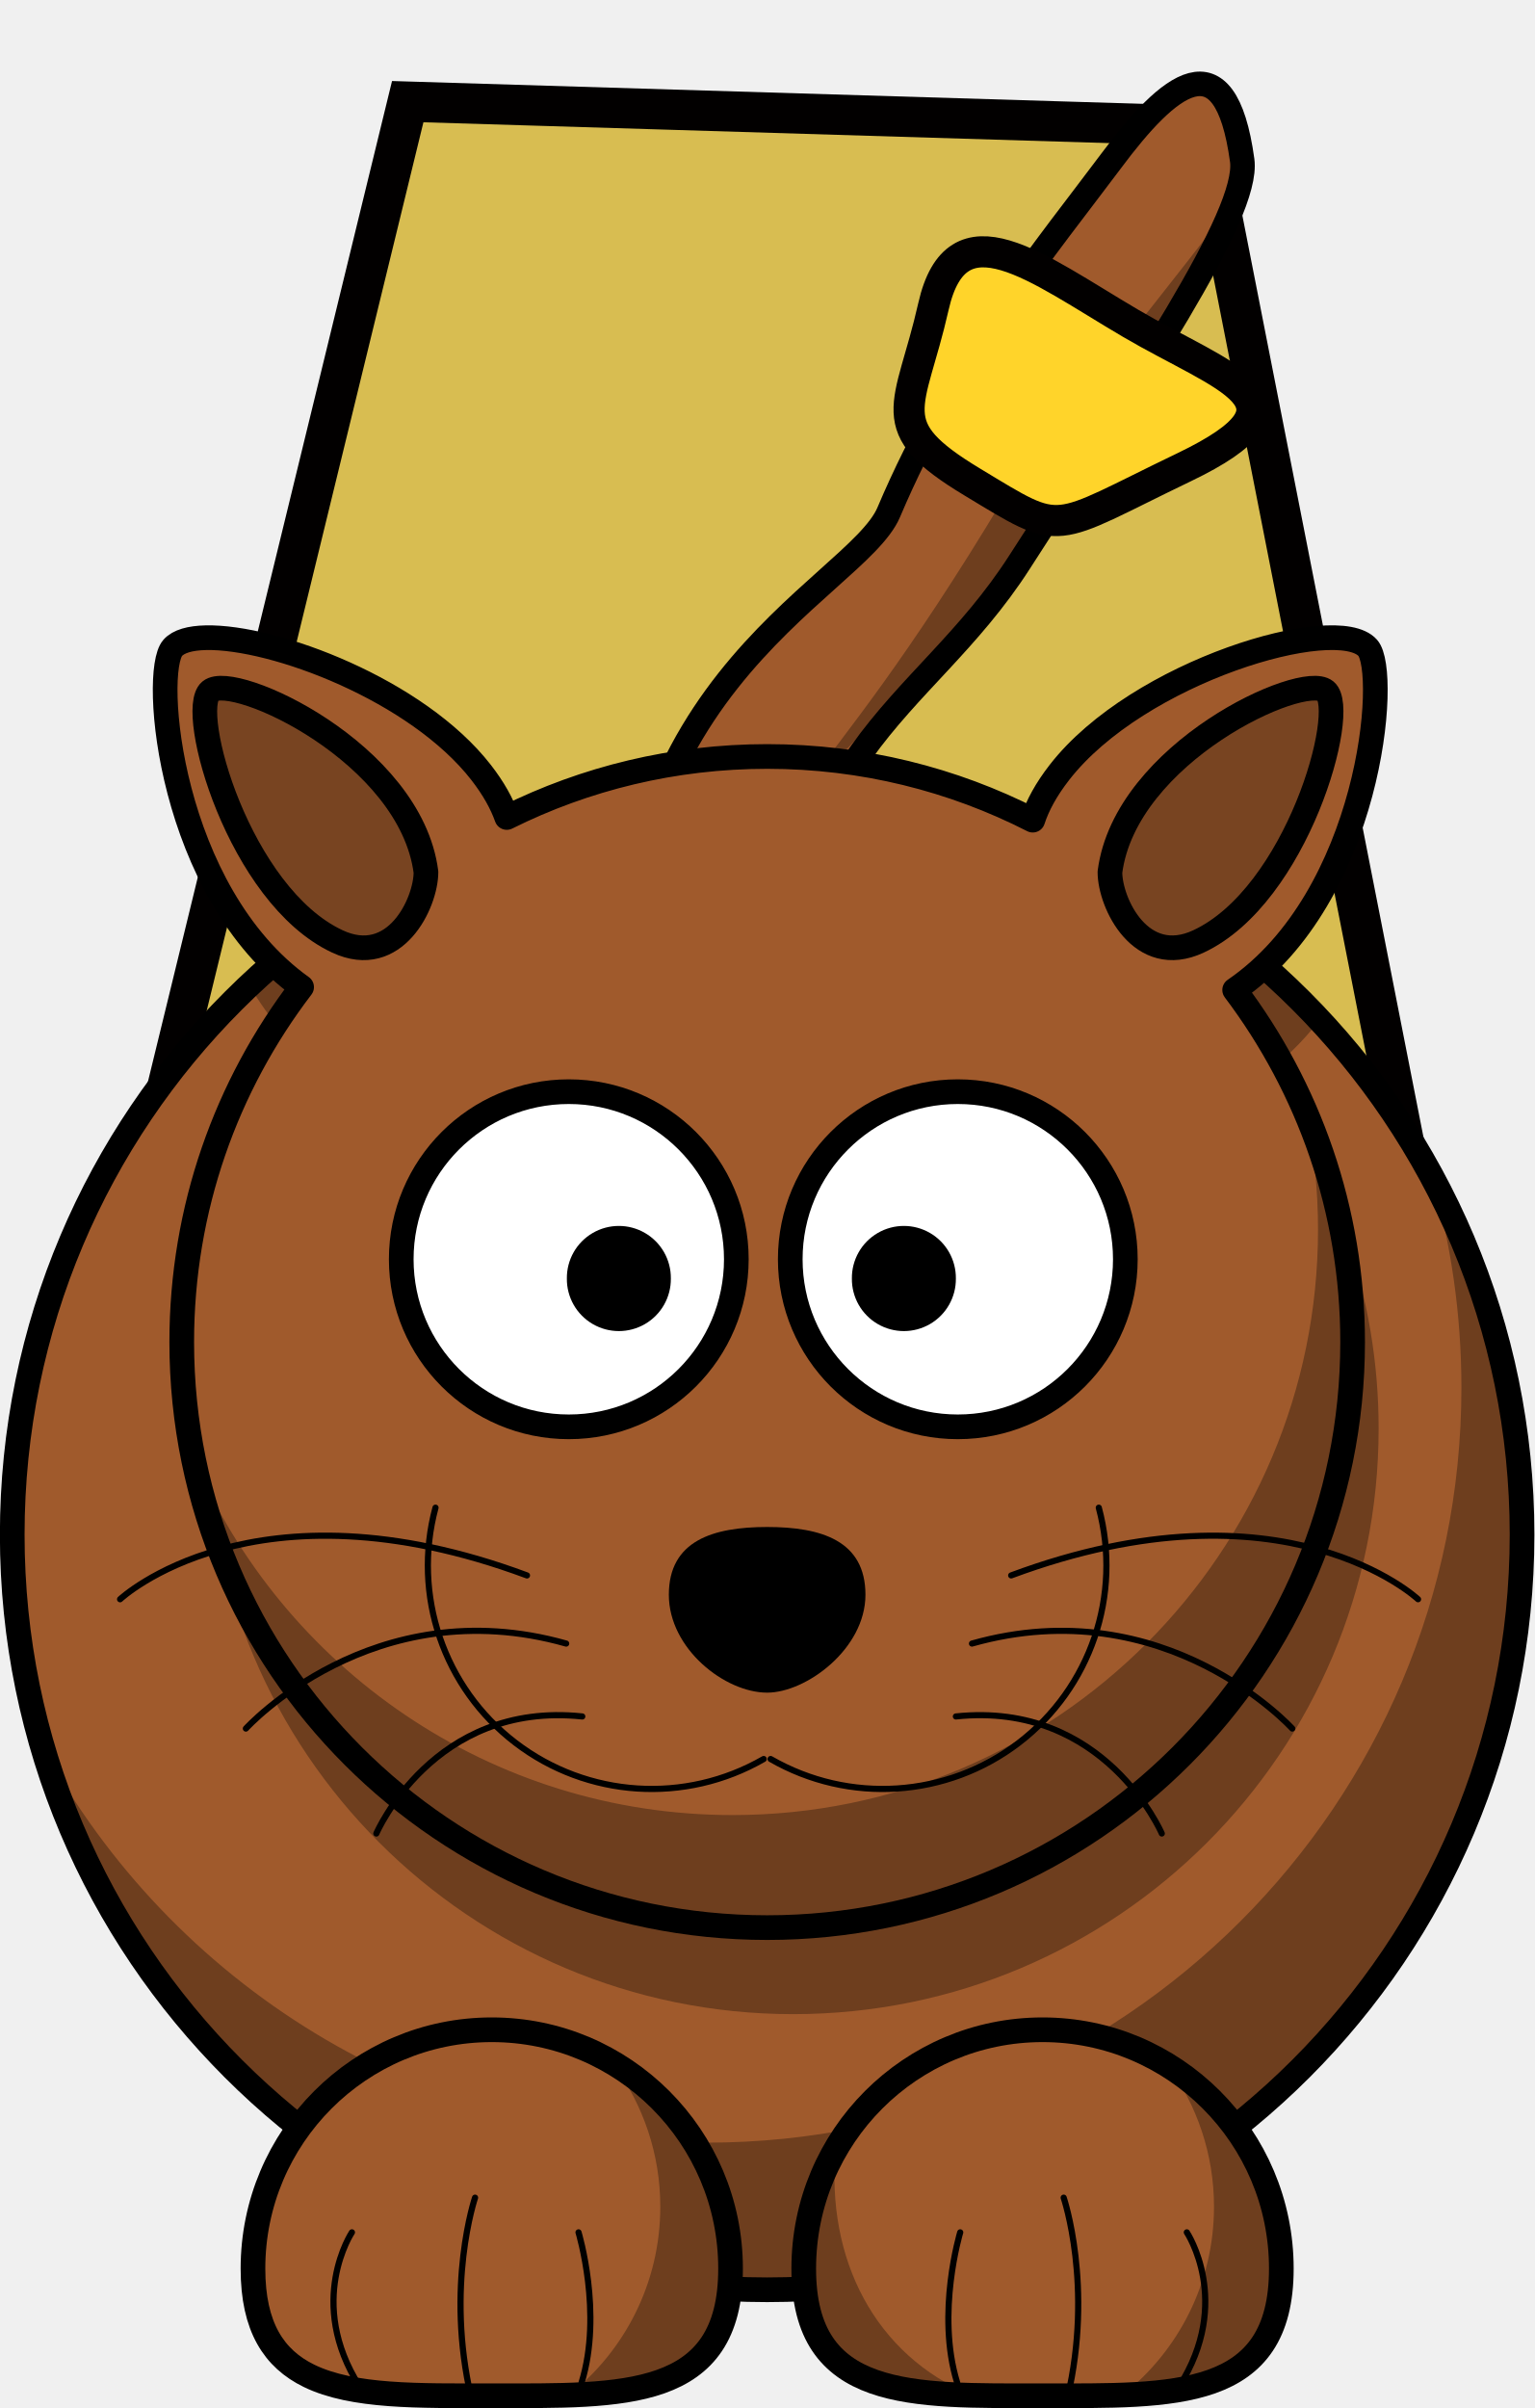
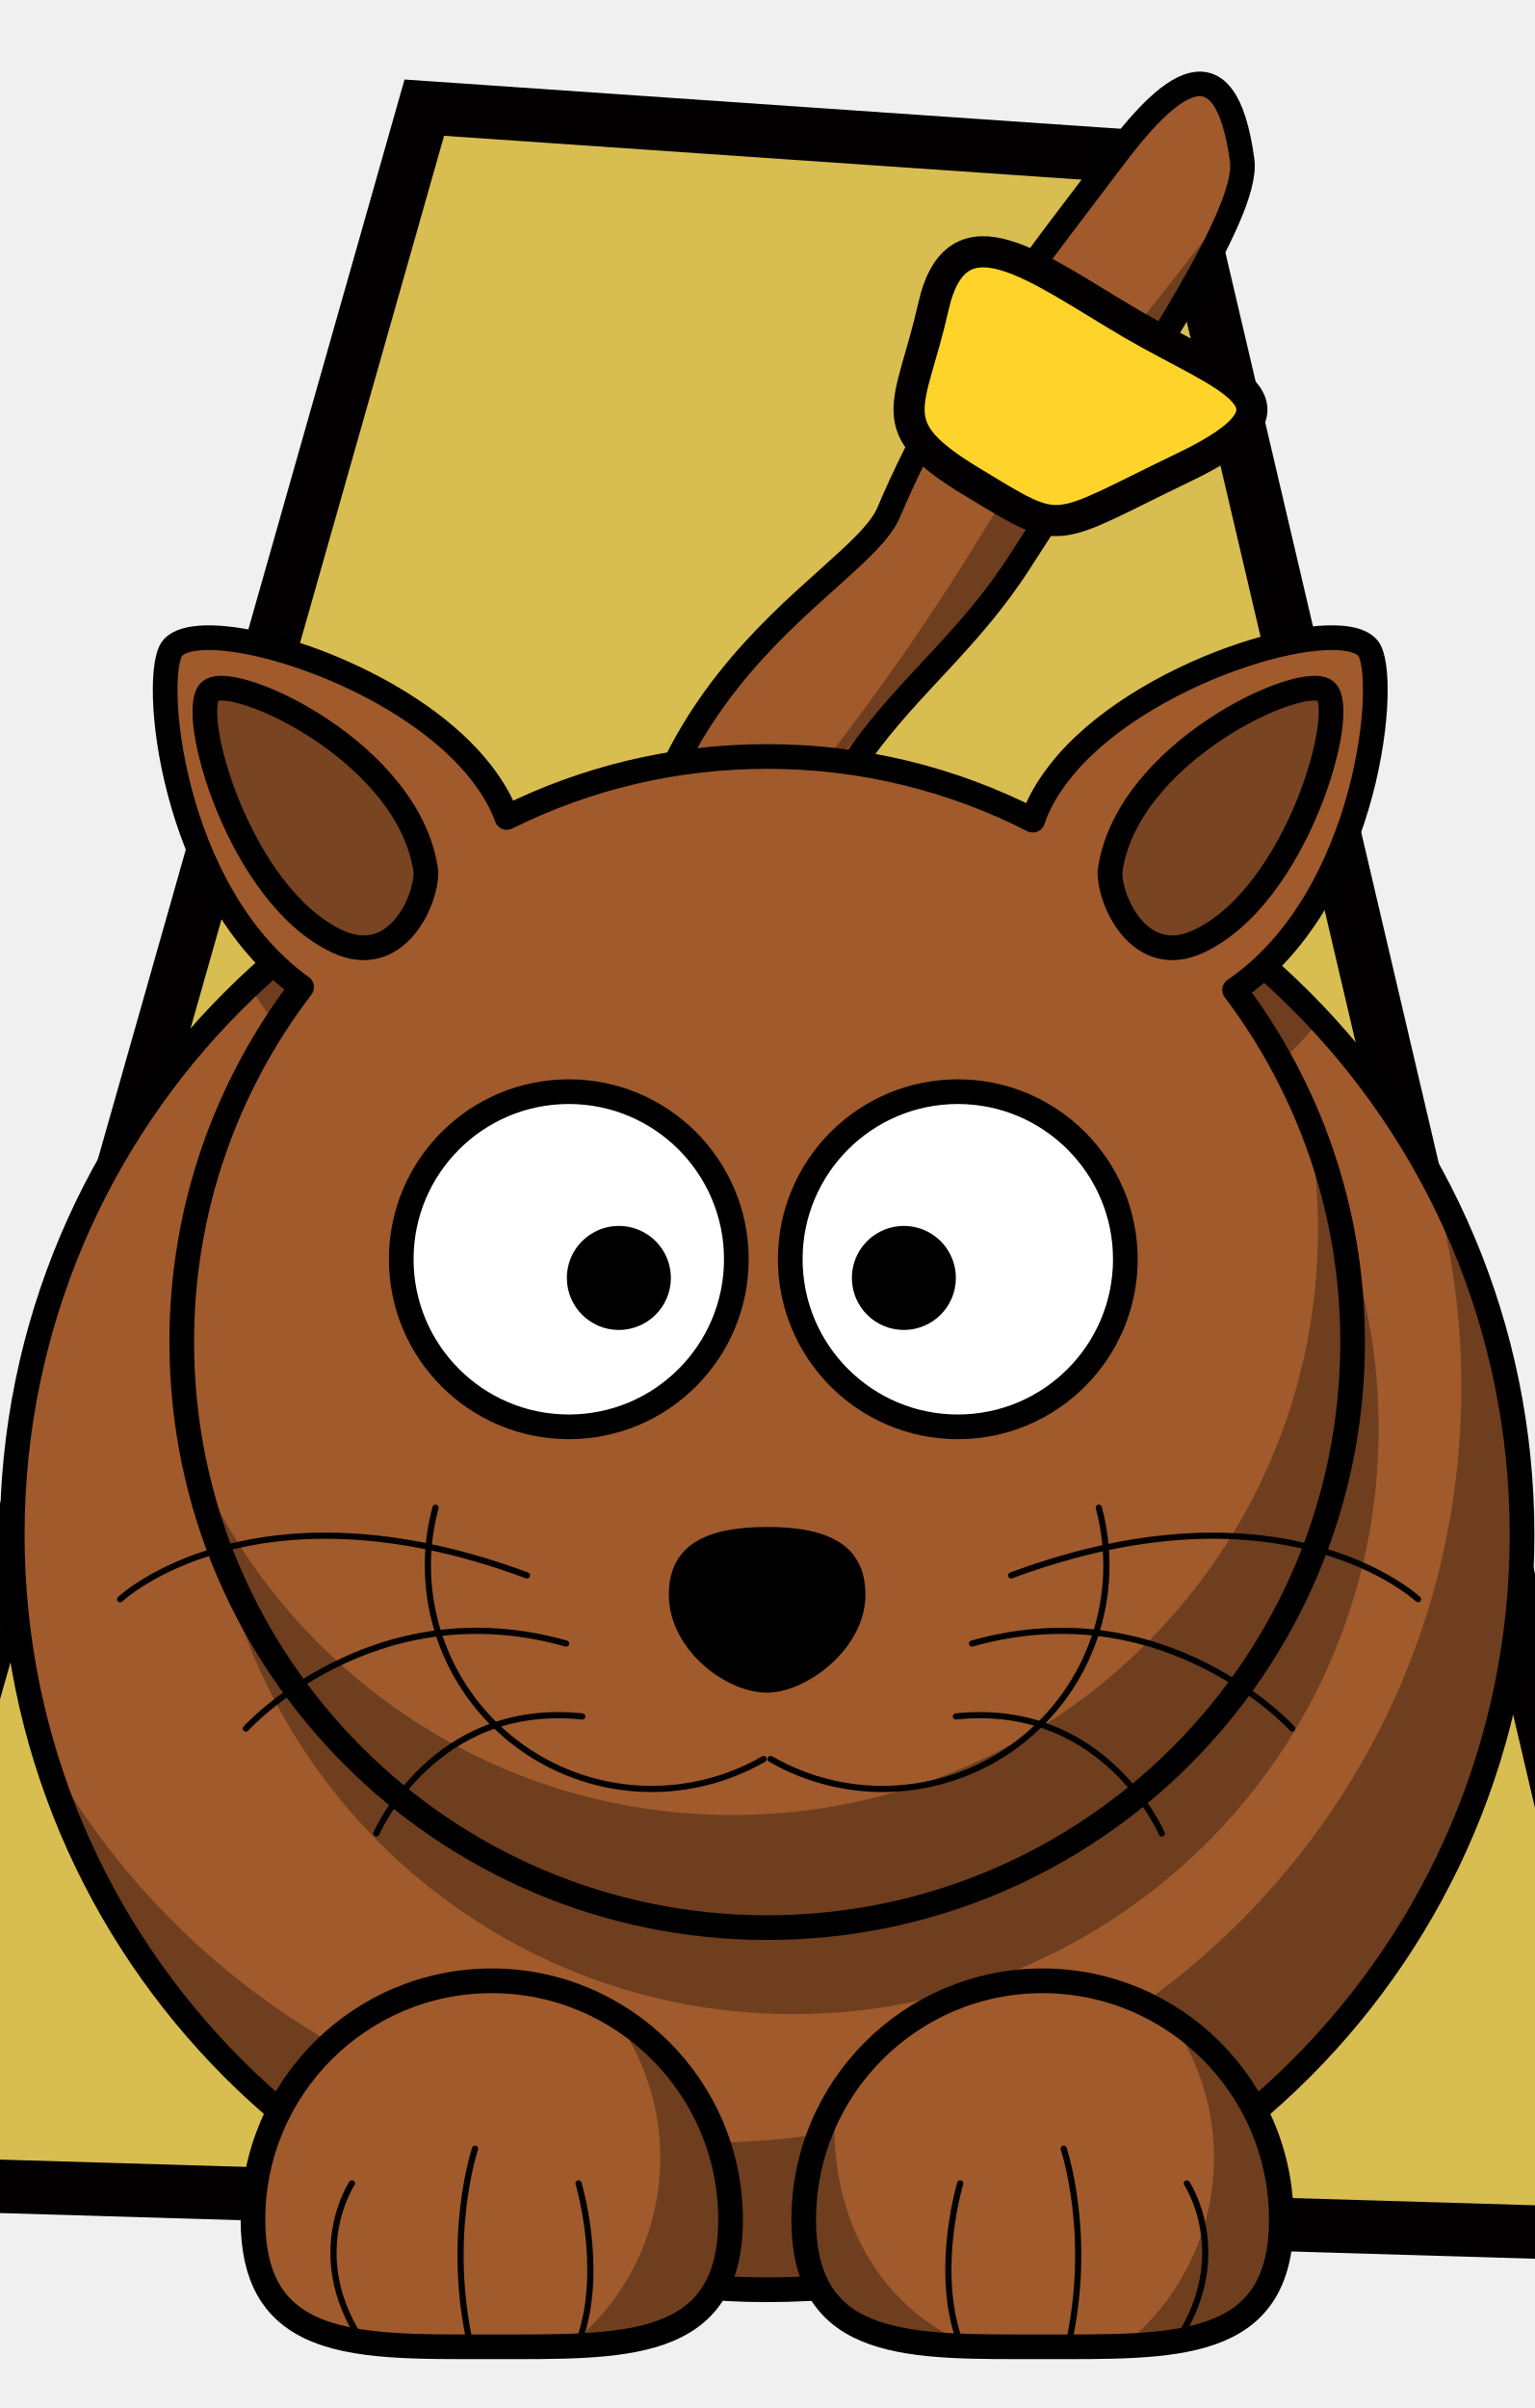
<svg xmlns="http://www.w3.org/2000/svg" version="1.0" width="250.772" height="393.489" id="svg2">
  <defs id="defs4" />
-   <path style="fill:#d8bd51;fill-opacity:1;stroke:#020000;stroke-width:6.582;stroke-miterlimit:4;stroke-opacity:1;stroke-dasharray:none" d="M 66.641,16.61 196.827,20.568 242.207,251.469 9.979,248.83 z" id="rect4012" />
+   <path style="fill:#d8bd51;fill-opacity:1;stroke:#020000;stroke-width:8.73;stroke-miterlimit:4;stroke-opacity:1;stroke-dasharray:none" d="M 69.35,17.594 192.236,26.044 271.754,365.354 -26.919,356.463 z" id="rect4012" />
  <g id="g3231" transform="translate(240.4695,-177.413)" style="stroke-width:1.008;stroke-miterlimit:4;stroke-dasharray:none">
    <path d="m -136.625,354.303 c -9.443,-63.582 36.021,-80.434 41.41,-93.169 10.665,-25.2 26.361,-44.035 36.402,-57.485 9.316,-12.48 18.582,-20.454 21.372,-0.032 1.214,8.885 -17.211,35.763 -36.37,65.623 -16.342,25.469 -39.522,29.665 -39.522,83.804 1e-5,46.024 -22.033,1.259 -23.292,1.259 z" id="path3229-0" style="fill:#a05a2c;fill-opacity:1;fill-rule:evenodd;stroke:#000000;stroke-width:4.008;stroke-linecap:butt;stroke-linejoin:miter;stroke-miterlimit:4;stroke-opacity:1;stroke-dasharray:none" />
    <path d="m -39.955,211.84 c -17.269,22.425 -33.322,41.752 -36.472,47.001 -31.962,53.269 -39.429,46.402 -43.429,77.04 -2.42,18.54 -3.16,30.9 -7.562,28.719 6.792,9.204 11.301,14.087 15.062,-14.719 6.056,-46.38 -2.842,-36.296 10.628,-50.408 23.773,-24.907 68.516,-82.256 61.773,-87.634 z" id="path3334-4" style="fill:#000000;fill-opacity:0.314;fill-rule:evenodd;stroke:none" />
  </g>
  <path style="fill:#a05a2c;fill-opacity:1;fill-rule:nonzero;stroke:#000000;stroke-width:4.032;stroke-linecap:round;stroke-linejoin:round;stroke-miterlimit:4;stroke-opacity:1;stroke-dasharray:none" id="path2383" d="m 248.772,250.783 a 123.386,123.386 0 1 1 -246.772,0 123.386,123.386 0 1 1 246.772,0 z" />
  <g id="g3201" transform="translate(-879.596,381.6322)">
    <path d="M 105.871,146.283 C 96.428,82.701 160.27,78.423 153.085,53.114 145.612,26.79 116.573,34.228 101.464,30.451 86.356,26.674 88.585,12.717 97.687,5.27 c 6.925,-5.666 63.548,-8.729 76.802,32.735 18.437,57.679 -45.326,52.88 -45.326,107.019 1e-5,46.024 -22.033,1.259 -23.292,1.259 z" id="path3229" style="fill:#a05a2c;fill-opacity:1;fill-rule:evenodd;stroke:#000000;stroke-width:4;stroke-linecap:butt;stroke-linejoin:miter;stroke-miterlimit:4;stroke-opacity:1;stroke-dasharray:none" />
    <path d="m 159.08,15.535 c 3.32,4.186 6.042,9.138 7.906,14.969 18.437,57.679 -45.313,52.892 -45.312,107.031 1e-5,18.697 -3.66,22.4 -8.062,20.219 6.792,9.204 15.563,16.331 15.562,-12.719 -1e-5,-54.139 63.749,-49.352 45.312,-107.031 -3.13,-9.793 -8.664,-17.091 -15.406,-22.469 z m -68.156,6.406 c 1.117,3.776 4.393,6.966 10.531,8.5 10.768,2.692 28.618,-0.301 40.688,7.281 -10.616,-16.849 -34.839,-11.444 -48.188,-14.781 -1.112,-0.278 -2.103,-0.618 -3.031,-1 z" id="path3334" style="fill:#000000;fill-opacity:0.314;fill-rule:evenodd;stroke:none" />
  </g>
-   <path style="fill:#000000;fill-opacity:0.314;fill-rule:nonzero;stroke:none;stroke-width:1.008;stroke-miterlimit:4;stroke-dasharray:none" id="path3306" d="m 79.236,136.347 c -14.361,5.803 -27.382,14.23 -38.469,24.688 3.242,5.518 7.449,10.589 12.781,14.406 -12.298,16.098 -19.594,36.193 -19.594,58 -10e-6,52.819 42.868,95.688 95.688,95.688 52.819,1e-5 95.687,-42.868 95.688,-95.688 -1e-5,-21.6 -7.194,-41.511 -19.281,-57.531 3.723,-2.547 6.888,-5.693 9.594,-9.188 -10.566,-11.339 -23.219,-20.706 -37.375,-27.438 -0.304,0.361 -0.59,0.726 -0.875,1.094 -2.157,2.779 -3.554,5.361 -4.344,7.781 -13.035,-6.655 -27.776,-10.406 -43.406,-10.406 -15.285,1e-5 -29.742,3.586 -42.562,9.969 -0.813,-2.293 -2.162,-4.734 -4.188,-7.344 -1.084,-1.396 -2.323,-2.74 -3.656,-4.031 z" />
+   <path style="fill:#000000;fill-opacity:0.314;fill-rule:nonzero;stroke:none" id="path3306" d="m 79.236,136.347 c -14.361,5.803 -27.382,14.23 -38.469,24.688 3.242,5.518 7.449,10.589 12.781,14.406 -12.298,16.098 -19.594,36.193 -19.594,58 -10e-6,52.819 42.868,95.688 95.688,95.688 52.819,1e-5 95.687,-42.868 95.688,-95.688 -1e-5,-21.6 -7.194,-41.511 -19.281,-57.531 3.723,-2.547 6.888,-5.693 9.594,-9.188 -10.566,-11.339 -23.219,-20.706 -37.375,-27.438 -0.304,0.361 -0.59,0.726 -0.875,1.094 -2.157,2.779 -3.554,5.361 -4.344,7.781 -13.035,-6.655 -27.776,-10.406 -43.406,-10.406 -15.285,1e-5 -29.742,3.586 -42.562,9.969 -0.813,-2.293 -2.162,-4.734 -4.188,-7.344 -1.084,-1.396 -2.323,-2.74 -3.656,-4.031 z" />
  <path style="fill:#a05a2c;fill-opacity:1;fill-rule:nonzero;stroke:#000000;stroke-width:4.032;stroke-linecap:round;stroke-linejoin:round;stroke-miterlimit:4;stroke-opacity:1;stroke-dasharray:none" id="path2385" d="m 33.642,104.208 c -2.565,0.057 -4.46,0.587 -5.406,1.656 -3.487,3.939 -0.59,39.934 21.062,55.438 -12.298,16.098 -19.594,36.193 -19.594,58 0,52.819 42.868,95.688 95.688,95.688 52.819,0 95.687,-42.868 95.688,-95.688 0,-21.6 -7.194,-41.511 -19.281,-57.531 22.265,-15.232 25.273,-51.927 21.75,-55.906 -5.047,-5.701 -37.514,3.767 -50.406,20.375 -2.157,2.779 -3.554,5.361 -4.344,7.781 -13.035,-6.655 -27.776,-10.406 -43.406,-10.406 -15.285,0 -29.742,3.586 -42.562,9.969 -0.813,-2.293 -2.162,-4.734 -4.188,-7.344 -10.475,-13.494 -33.886,-22.278 -45,-22.031 z" />
-   <path style="fill:#000000;fill-opacity:0.314;fill-rule:nonzero;stroke:none;stroke-width:1.008;stroke-miterlimit:4;stroke-dasharray:none" id="path3293" d="m 213.58,182.222 c 1.203,6.045 1.844,12.289 1.844,18.688 -1e-5,52.819 -42.868,95.688 -95.688,95.688 -39.615,0 -73.624,-24.098 -88.156,-58.438 8.771,43.79 47.453,76.844 93.812,76.844 52.819,-3e-5 95.687,-42.868 95.688,-95.688 0,-13.154 -2.684,-25.69 -7.5,-37.094 z" />
+   <path style="fill:#000000;fill-opacity:0.314;fill-rule:nonzero;stroke:none" id="path3293" d="m 213.58,182.222 c 1.203,6.045 1.844,12.289 1.844,18.688 -1e-5,52.819 -42.868,95.688 -95.688,95.688 -39.615,0 -73.624,-24.098 -88.156,-58.438 8.771,43.79 47.453,76.844 93.812,76.844 52.819,-3e-5 95.687,-42.868 95.688,-95.688 0,-13.154 -2.684,-25.69 -7.5,-37.094 z" />
  <path style="fill:#ffffff;fill-opacity:1;fill-rule:nonzero;stroke:#000000;stroke-width:4.032;stroke-linecap:round;stroke-linejoin:round;stroke-miterlimit:4;stroke-opacity:1;stroke-dasharray:none" id="path2387" d="m 120.35,205.773 a 27.384,27.384 0 1 1 -54.768,0 27.384,27.384 0 1 1 54.768,0 z" />
-   <path style="fill:#ffffff;fill-opacity:1;fill-rule:nonzero;stroke:#000000;stroke-width:4.032;stroke-linecap:round;stroke-linejoin:round;stroke-miterlimit:4;stroke-opacity:1;stroke-dasharray:none" id="path2391" d="m 183.932,205.773 a 27.384,27.384 0 1 1 -54.768,0 27.384,27.384 0 1 1 54.768,0 z" />
-   <path style="fill:#000000;fill-opacity:1;fill-rule:nonzero;stroke:none;stroke-width:1.008;stroke-miterlimit:4;stroke-dasharray:none" id="path2393" d="m 109.648,208.92 a 8.499,8.499 0 1 1 -16.997,0 8.499,8.499 0 1 1 16.997,0 z" />
-   <path style="fill:#000000;fill-opacity:1;fill-rule:nonzero;stroke:none;stroke-width:1.008;stroke-miterlimit:4;stroke-dasharray:none" id="path2395" d="m 156.233,208.92 a 8.499,8.499 0 1 1 -16.997,0 8.499,8.499 0 1 1 16.997,0 z" />
-   <path style="fill:#000000;fill-opacity:1;fill-rule:nonzero;stroke:none;stroke-width:1.008;stroke-miterlimit:4;stroke-dasharray:none" id="path2397" d="m 141.453,260.598 c 0,8.83 -9.67,15.996 -16.067,15.996 -6.891,0 -16.067,-7.166 -16.067,-15.996 0,-8.83 7.198,-11.074 16.067,-11.074 8.869,0 16.067,2.244 16.067,11.074 z" />
+   <path style="fill:#ffffff;fill-opacity:1;fill-rule:nonzero;stroke:#000000;stroke-width:4.032;stroke-linecap:round;stroke-linejoin:round;stroke-miterlimit:4;stroke-opacity:1;stroke-dasharray:none" id="path2391" d="m 183.932,205.773 a 27.384,27.384 0 0 1 -54.768,0 27.384,27.384 0 1 1 54.768,0 z" />
+   <path style="fill:#000000;fill-opacity:1;fill-rule:nonzero;stroke:none" id="path2393" d="m 109.648,208.92 a 8.499,8.499 0 0 1 -16.997,0 8.499,8.499 0 1 1 16.997,0 z" />
+   <path style="fill:#000000;fill-opacity:1;fill-rule:nonzero;stroke:none" id="path2395" d="m 156.233,208.92 a 8.499,8.499 0 0 1 -16.997,0 8.499,8.499 0 1 1 16.997,0 z" />
+   <path style="fill:#000000;fill-opacity:1;fill-rule:nonzero;stroke:none" id="path2397" d="m 141.453,260.598 c 0,8.83 -9.67,15.996 -16.067,15.996 -6.891,0 -16.067,-7.166 -16.067,-15.996 0,-8.83 7.198,-11.074 16.067,-11.074 8.869,0 16.067,2.244 16.067,11.074 z" />
  <g id="g3178" transform="translate(-202.5983,-242.5637)" style="stroke-width:1.008;stroke-miterlimit:4;stroke-dasharray:none">
    <path style="fill:none;stroke:#000000;stroke-width:1.076;stroke-linecap:round;stroke-linejoin:round;stroke-miterlimit:4;stroke-opacity:1;stroke-dasharray:none" id="path2400" transform="matrix(0.937483,0,0,0.9354839,13.9934,33.33157)" d="M 392.751,487.022 A 39.03,39.03 0 0 1 335.535,530.925" />
    <path style="fill:none;stroke:#000000;stroke-width:1.076;stroke-linecap:round;stroke-linejoin:round;stroke-miterlimit:4;stroke-opacity:1;stroke-dasharray:none" id="path3176" transform="matrix(-0.937483,0,0,0.9354839,641.9756,33.33157)" d="M 392.751,487.022 A 39.03,39.03 0 0 1 335.535,530.925" />
  </g>
-   <path style="fill:#000000;fill-opacity:0.314;fill-rule:nonzero;stroke:none;stroke-width:1.008;stroke-miterlimit:4;stroke-dasharray:none" id="path3339" d="m 233.955,192.16 c 3.202,10.975 4.906,22.589 4.906,34.594 10e-6,68.109 -55.266,123.375 -123.375,123.375 -46.825,0 -87.598,-26.132 -108.5,-64.594 15.023,51.2 62.367,88.625 118.406,88.625 68.109,0 123.375,-55.266 123.375,-123.375 0,-21.21 -5.373,-41.186 -14.812,-58.625 z" />
+   <path style="fill:#000000;fill-opacity:0.314;fill-rule:nonzero;stroke:none" id="path3339" d="m 233.955,192.16 c 3.202,10.975 4.906,22.589 4.906,34.594 10e-6,68.109 -55.266,123.375 -123.375,123.375 -46.825,0 -87.598,-26.132 -108.5,-64.594 15.023,51.2 62.367,88.625 118.406,88.625 68.109,0 123.375,-55.266 123.375,-123.375 0,-21.21 -5.373,-41.186 -14.812,-58.625 z" />
  <g id="g3188" transform="translate(-200.0764,-248.2294)" style="stroke-width:1;stroke-miterlimit:4;stroke-dasharray:none">
    <path style="fill:none;stroke:#000000;stroke-width:1;stroke-linecap:round;stroke-linejoin:miter;stroke-miterlimit:4;stroke-opacity:1;stroke-dasharray:none" id="path3182" d="m 365.347,505.667 c 44.674,-16.608 66.504,3.893 66.504,3.893" />
    <path style="fill:none;stroke:#000000;stroke-width:1;stroke-linecap:round;stroke-linejoin:miter;stroke-miterlimit:4;stroke-opacity:1;stroke-dasharray:none" id="path3184" d="m 358.94,516.803 c 31.633,-8.958 52.351,13.887 52.351,13.887" />
    <path style="fill:none;stroke:#000000;stroke-width:1;stroke-linecap:round;stroke-linejoin:miter;stroke-miterlimit:4;stroke-opacity:1;stroke-dasharray:none" id="path3186" d="m 356.309,528.714 c 24.338,-2.576 33.657,19.126 33.657,19.126" />
  </g>
  <g id="g3193" transform="matrix(-1,0,0,1,451.4784,-248.2294)" style="stroke-width:1.008;stroke-miterlimit:4;stroke-dasharray:none">
    <path style="fill:none;stroke:#000000;stroke-width:1.008;stroke-linecap:round;stroke-linejoin:miter;stroke-miterlimit:4;stroke-opacity:1;stroke-dasharray:none" id="path3195" d="m 365.347,505.667 c 44.674,-16.608 66.504,3.893 66.504,3.893" />
    <path style="fill:none;stroke:#000000;stroke-width:1.008;stroke-linecap:round;stroke-linejoin:miter;stroke-miterlimit:4;stroke-opacity:1;stroke-dasharray:none" id="path3197" d="m 358.94,516.803 c 31.633,-8.958 52.351,13.887 52.351,13.887" />
    <path style="fill:none;stroke:#000000;stroke-width:1.008;stroke-linecap:round;stroke-linejoin:miter;stroke-miterlimit:4;stroke-opacity:1;stroke-dasharray:none" id="path3199" d="m 356.309,528.714 c 24.338,-2.576 33.657,19.126 33.657,19.126" />
  </g>
  <path style="fill:#784421;fill-opacity:1;fill-rule:evenodd;stroke:#000000;stroke-width:4.032;stroke-linecap:butt;stroke-linejoin:round;stroke-miterlimit:4;stroke-opacity:1;stroke-dasharray:none" id="path3231" d="m 181.414,142.506 c 2.518,-19.515 31.476,-32.735 35.253,-29.588 3.777,3.148 -4.669,33.403 -20.774,40.919 -9.443,4.407 -14.479,-6.295 -14.479,-11.331 z" />
  <path style="fill:#784421;fill-opacity:1;fill-rule:evenodd;stroke:#000000;stroke-width:4.032;stroke-linecap:butt;stroke-linejoin:round;stroke-miterlimit:4;stroke-opacity:1;stroke-dasharray:none" id="path3233" d="m 69.622,142.506 c -2.518,-19.515 -31.476,-32.735 -35.253,-29.588 -3.777,3.148 4.669,33.403 20.774,40.919 9.443,4.407 14.479,-6.295 14.479,-11.331 z" />
-   <path style="fill:#a05a2c;fill-opacity:1;fill-rule:nonzero;stroke:#000000;stroke-width:4.032;stroke-linecap:round;stroke-linejoin:round;stroke-miterlimit:4;stroke-opacity:1;stroke-dasharray:none" id="path3235" d="m 209.427,370.712 c 0,21.545 -17.486,20.774 -39.03,20.774 -21.545,0 -39.03,0.771 -39.03,-20.774 0,-21.545 17.486,-39.03 39.03,-39.03 21.545,0 39.03,17.486 39.03,39.03 z" />
-   <path style="fill:#a05a2c;fill-opacity:1;fill-rule:nonzero;stroke:#000000;stroke-width:4.032;stroke-linecap:round;stroke-linejoin:round;stroke-miterlimit:4;stroke-opacity:1;stroke-dasharray:none" id="path3238" d="m 119.406,370.712 c 0,21.545 -17.486,20.774 -39.03,20.774 -11.98,0 -22.705,0.238 -29.866,-3.254 -5.718,-2.788 -9.164,-7.955 -9.164,-17.52 0,-21.545 17.486,-39.03 39.03,-39.03 21.545,0 39.03,17.486 39.03,39.03 z" />
-   <path style="fill:#000000;fill-opacity:0.314;fill-rule:nonzero;stroke:none;stroke-width:1.008;stroke-miterlimit:4;stroke-dasharray:none" id="path3327" d="m 190.892,337.504 c 4.723,6.48 7.531,14.467 7.531,23.094 10e-6,12.466 -5.835,23.559 -14.906,30.75 15.081,-0.573 25.906,-3.694 25.906,-20.625 0,-14.032 -7.407,-26.34 -18.531,-33.219 z" />
-   <path style="fill:#000000;fill-opacity:0.314;fill-rule:nonzero;stroke:none;stroke-width:1.008;stroke-miterlimit:4;stroke-dasharray:none" id="path3332" d="m 100.392,337.504 c 4.723,6.48 7.531,14.467 7.531,23.094 1e-5,12.466 -5.835,23.559 -14.906,30.75 15.081,-0.573 25.906,-3.694 25.906,-20.625 0,-14.032 -7.407,-26.34 -18.531,-33.219 z" />
-   <path style="fill:#000000;fill-opacity:0.314;fill-rule:nonzero;stroke:none;stroke-width:1.008;stroke-miterlimit:4;stroke-dasharray:none" id="path3349" d="m 136.58,351.222 c -3.313,5.735 -5.219,12.406 -5.219,19.5 0,17.505 11.553,20.263 27.438,20.688 -15.78,-6.578 -23.805,-22.208 -22.219,-40.188 z" />
-   <g id="g2469" transform="matrix(-1,0,0,1,452.3994,-239.3554)" style="stroke-width:1.008;stroke-miterlimit:4;stroke-dasharray:none">
-     <path style="fill:none;stroke:#000000;stroke-width:1.008;stroke-linecap:round;stroke-linejoin:miter;stroke-miterlimit:4;stroke-opacity:1;stroke-dasharray:none" id="path2471" d="m 357.342,628.694 c -3.503,-11.331 0.5,-24.551 0.5,-24.551" />
-     <path style="fill:none;stroke:#000000;stroke-width:1.008;stroke-linecap:round;stroke-linejoin:miter;stroke-miterlimit:4;stroke-opacity:1;stroke-dasharray:none" id="path2473" d="m 375.367,631.212 c 4.293,-18.256 -0.613,-32.735 -0.613,-32.735" />
-     <path style="fill:none;stroke:#000000;stroke-width:1.008;stroke-linecap:round;stroke-linejoin:miter;stroke-miterlimit:4;stroke-opacity:1;stroke-dasharray:none" id="path2475" d="m 393.621,629.324 c 8.813,-13.849 1.259,-25.181 1.259,-25.181" />
+   <g id="g3035" transform="translate(0,-8)">
+     <path d="m 119.406,370.712 c 0,21.545 -17.486,20.774 -39.03,20.774 -11.98,0 -22.705,0.238 -29.866,-3.254 -5.718,-2.788 -9.164,-7.955 -9.164,-17.52 0,-21.545 17.486,-39.03 39.03,-39.03 21.545,0 39.03,17.486 39.03,39.03 z" id="path3238" style="fill:#a05a2c;fill-opacity:1;fill-rule:nonzero;stroke:#000000;stroke-width:4.032;stroke-linecap:round;stroke-linejoin:round;stroke-miterlimit:4;stroke-opacity:1;stroke-dasharray:none" />
+     <path d="m 100.392,337.504 c 4.723,6.48 7.531,14.467 7.531,23.094 1e-5,12.466 -5.835,23.559 -14.906,30.75 15.081,-0.573 25.906,-3.694 25.906,-20.625 0,-14.032 -7.407,-26.34 -18.531,-33.219 z" id="path3332" style="fill:#000000;fill-opacity:0.314;fill-rule:nonzero;stroke:none" />
+     <g style="stroke-width:1.008;stroke-miterlimit:4;stroke-dasharray:none" transform="matrix(-1,0,0,1,452.3994,-239.3554)" id="g2469">
+       <path d="m 357.342,628.694 c -3.503,-11.331 0.5,-24.551 0.5,-24.551" id="path2471" style="fill:none;stroke:#000000;stroke-width:1.008;stroke-linecap:round;stroke-linejoin:miter;stroke-miterlimit:4;stroke-opacity:1;stroke-dasharray:none" />
+       <path d="m 375.367,631.212 c 4.293,-18.256 -0.613,-32.735 -0.613,-32.735" id="path2473" style="fill:none;stroke:#000000;stroke-width:1.008;stroke-linecap:round;stroke-linejoin:miter;stroke-miterlimit:4;stroke-opacity:1;stroke-dasharray:none" />
+       <path d="m 393.621,629.324 c 8.813,-13.849 1.259,-25.181 1.259,-25.181" id="path2475" style="fill:none;stroke:#000000;stroke-width:1.008;stroke-linecap:round;stroke-linejoin:miter;stroke-miterlimit:4;stroke-opacity:1;stroke-dasharray:none" />
+     </g>
  </g>
-   <g id="g2508" transform="translate(-200.8994,-239.3554)" style="stroke-width:1.008;stroke-miterlimit:4;stroke-dasharray:none">
-     <path style="fill:none;stroke:#000000;stroke-width:1.008;stroke-linecap:round;stroke-linejoin:miter;stroke-miterlimit:4;stroke-opacity:1;stroke-dasharray:none" id="path2510" d="m 357.342,628.694 c -3.503,-11.331 0.5,-24.551 0.5,-24.551" />
-     <path style="fill:none;stroke:#000000;stroke-width:1.008;stroke-linecap:round;stroke-linejoin:miter;stroke-miterlimit:4;stroke-opacity:1;stroke-dasharray:none" id="path2512" d="m 375.367,631.212 c 4.293,-18.256 -0.613,-32.735 -0.613,-32.735" />
-     <path style="fill:none;stroke:#000000;stroke-width:1.008;stroke-linecap:round;stroke-linejoin:miter;stroke-miterlimit:4;stroke-opacity:1;stroke-dasharray:none" id="path2514" d="m 393.621,629.324 c 8.813,-13.849 1.259,-25.181 1.259,-25.181" />
+   <g id="g3026" transform="translate(0,-8)">
+     <path d="m 209.427,370.712 c 0,21.545 -17.486,20.774 -39.03,20.774 -21.545,0 -39.03,0.771 -39.03,-20.774 0,-21.545 17.486,-39.03 39.03,-39.03 21.545,0 39.03,17.486 39.03,39.03 z" id="path3235" style="fill:#a05a2c;fill-opacity:1;fill-rule:nonzero;stroke:#000000;stroke-width:4.032;stroke-linecap:round;stroke-linejoin:round;stroke-miterlimit:4;stroke-opacity:1;stroke-dasharray:none" />
+     <path d="m 190.892,337.504 c 4.723,6.48 7.531,14.467 7.531,23.094 10e-6,12.466 -5.835,23.559 -14.906,30.75 15.081,-0.573 25.906,-3.694 25.906,-20.625 0,-14.032 -7.407,-26.34 -18.531,-33.219 z" id="path3327" style="fill:#000000;fill-opacity:0.314;fill-rule:nonzero;stroke:none" />
+     <path d="m 136.58,351.222 c -3.313,5.735 -5.219,12.406 -5.219,19.5 0,17.505 11.553,20.263 27.438,20.688 -15.78,-6.578 -23.805,-22.208 -22.219,-40.188 z" id="path3349" style="fill:#000000;fill-opacity:0.314;fill-rule:nonzero;stroke:none" />
+     <g style="stroke-width:1.008;stroke-miterlimit:4;stroke-dasharray:none" transform="translate(-200.8994,-239.3554)" id="g2508">
+       <path d="m 357.342,628.694 c -3.503,-11.331 0.5,-24.551 0.5,-24.551" id="path2510" style="fill:none;stroke:#000000;stroke-width:1.008;stroke-linecap:round;stroke-linejoin:miter;stroke-miterlimit:4;stroke-opacity:1;stroke-dasharray:none" />
+       <path d="m 375.367,631.212 c 4.293,-18.256 -0.613,-32.735 -0.613,-32.735" id="path2512" style="fill:none;stroke:#000000;stroke-width:1.008;stroke-linecap:round;stroke-linejoin:miter;stroke-miterlimit:4;stroke-opacity:1;stroke-dasharray:none" />
+       <path d="m 393.621,629.324 c 8.813,-13.849 1.259,-25.181 1.259,-25.181" id="path2514" style="fill:none;stroke:#000000;stroke-width:1.008;stroke-linecap:round;stroke-linejoin:miter;stroke-miterlimit:4;stroke-opacity:1;stroke-dasharray:none" />
+     </g>
  </g>
  <path style="fill:#ffd42a;stroke:#020000;stroke-width:5.084;stroke-miterlimit:4;stroke-opacity:1;stroke-dasharray:none" d="m 184.759,52.809 c 15.39,9.049 31.032,12.846 8.777,23.544 -22.254,10.698 -19.404,11.595 -34.638,2.403 -15.233,-9.192 -10.14,-11.814 -6.33,-28.67 3.81,-16.856 16.801,-6.326 32.191,2.723 z" id="path3239" />
  <rect style="fill:#ffd42a;stroke:#020000;stroke-width:5.044;stroke-miterlimit:4;stroke-opacity:1;stroke-dasharray:none" id="rect4010" width="19.805" height="11.883" x="-788.245" y="-220.47" />
</svg>
